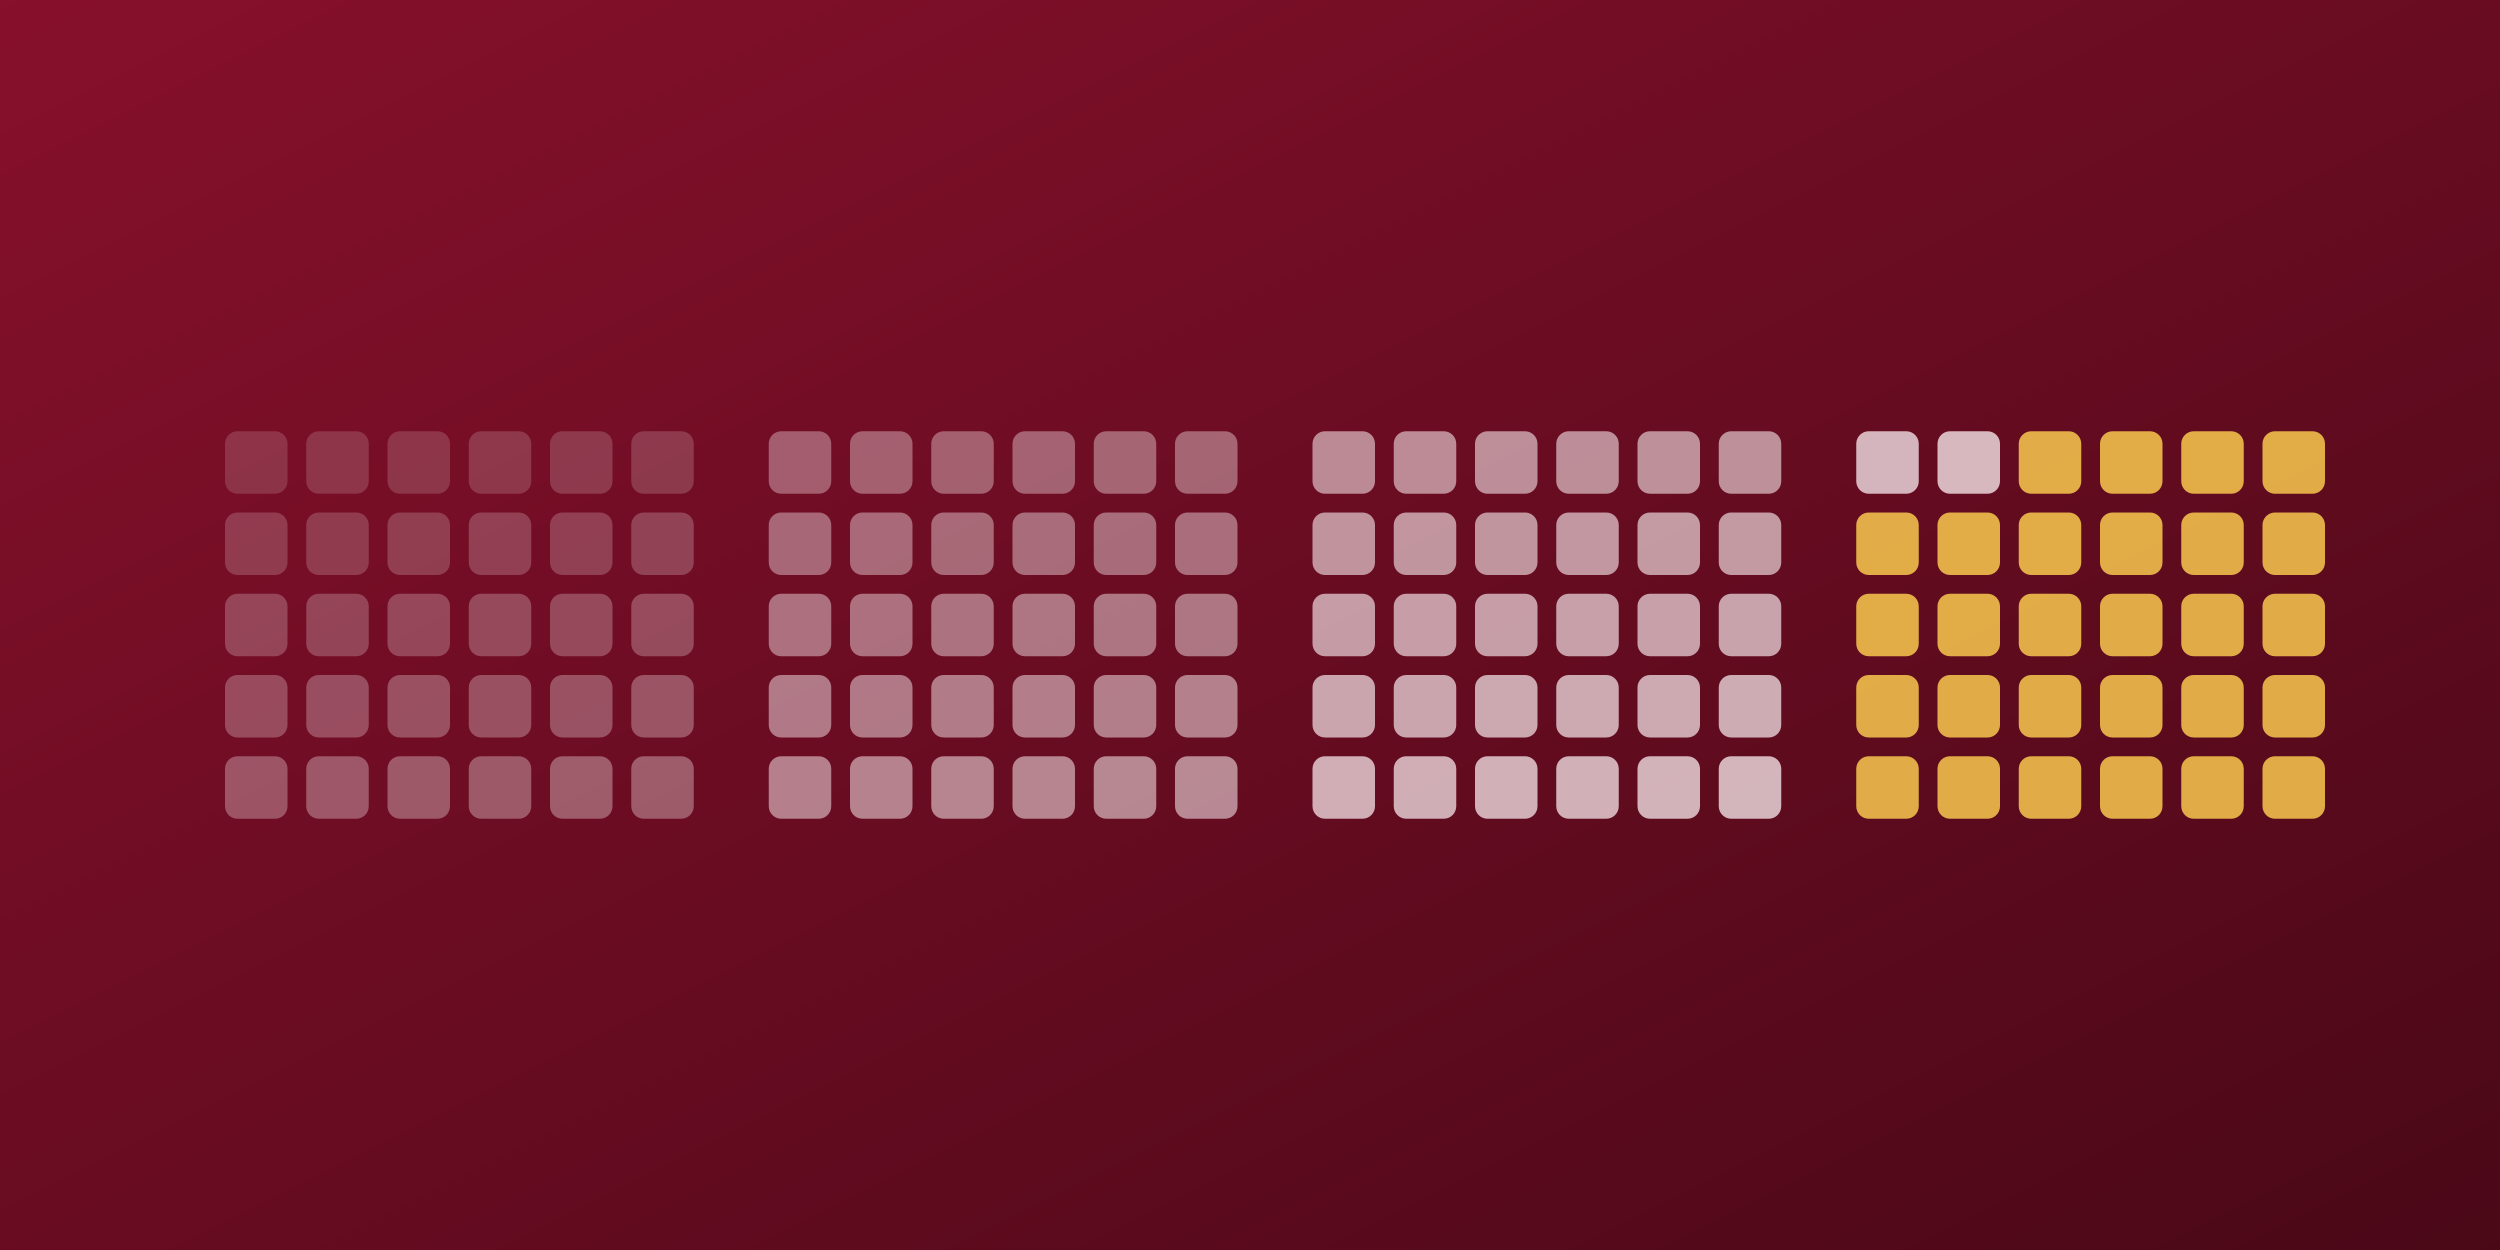
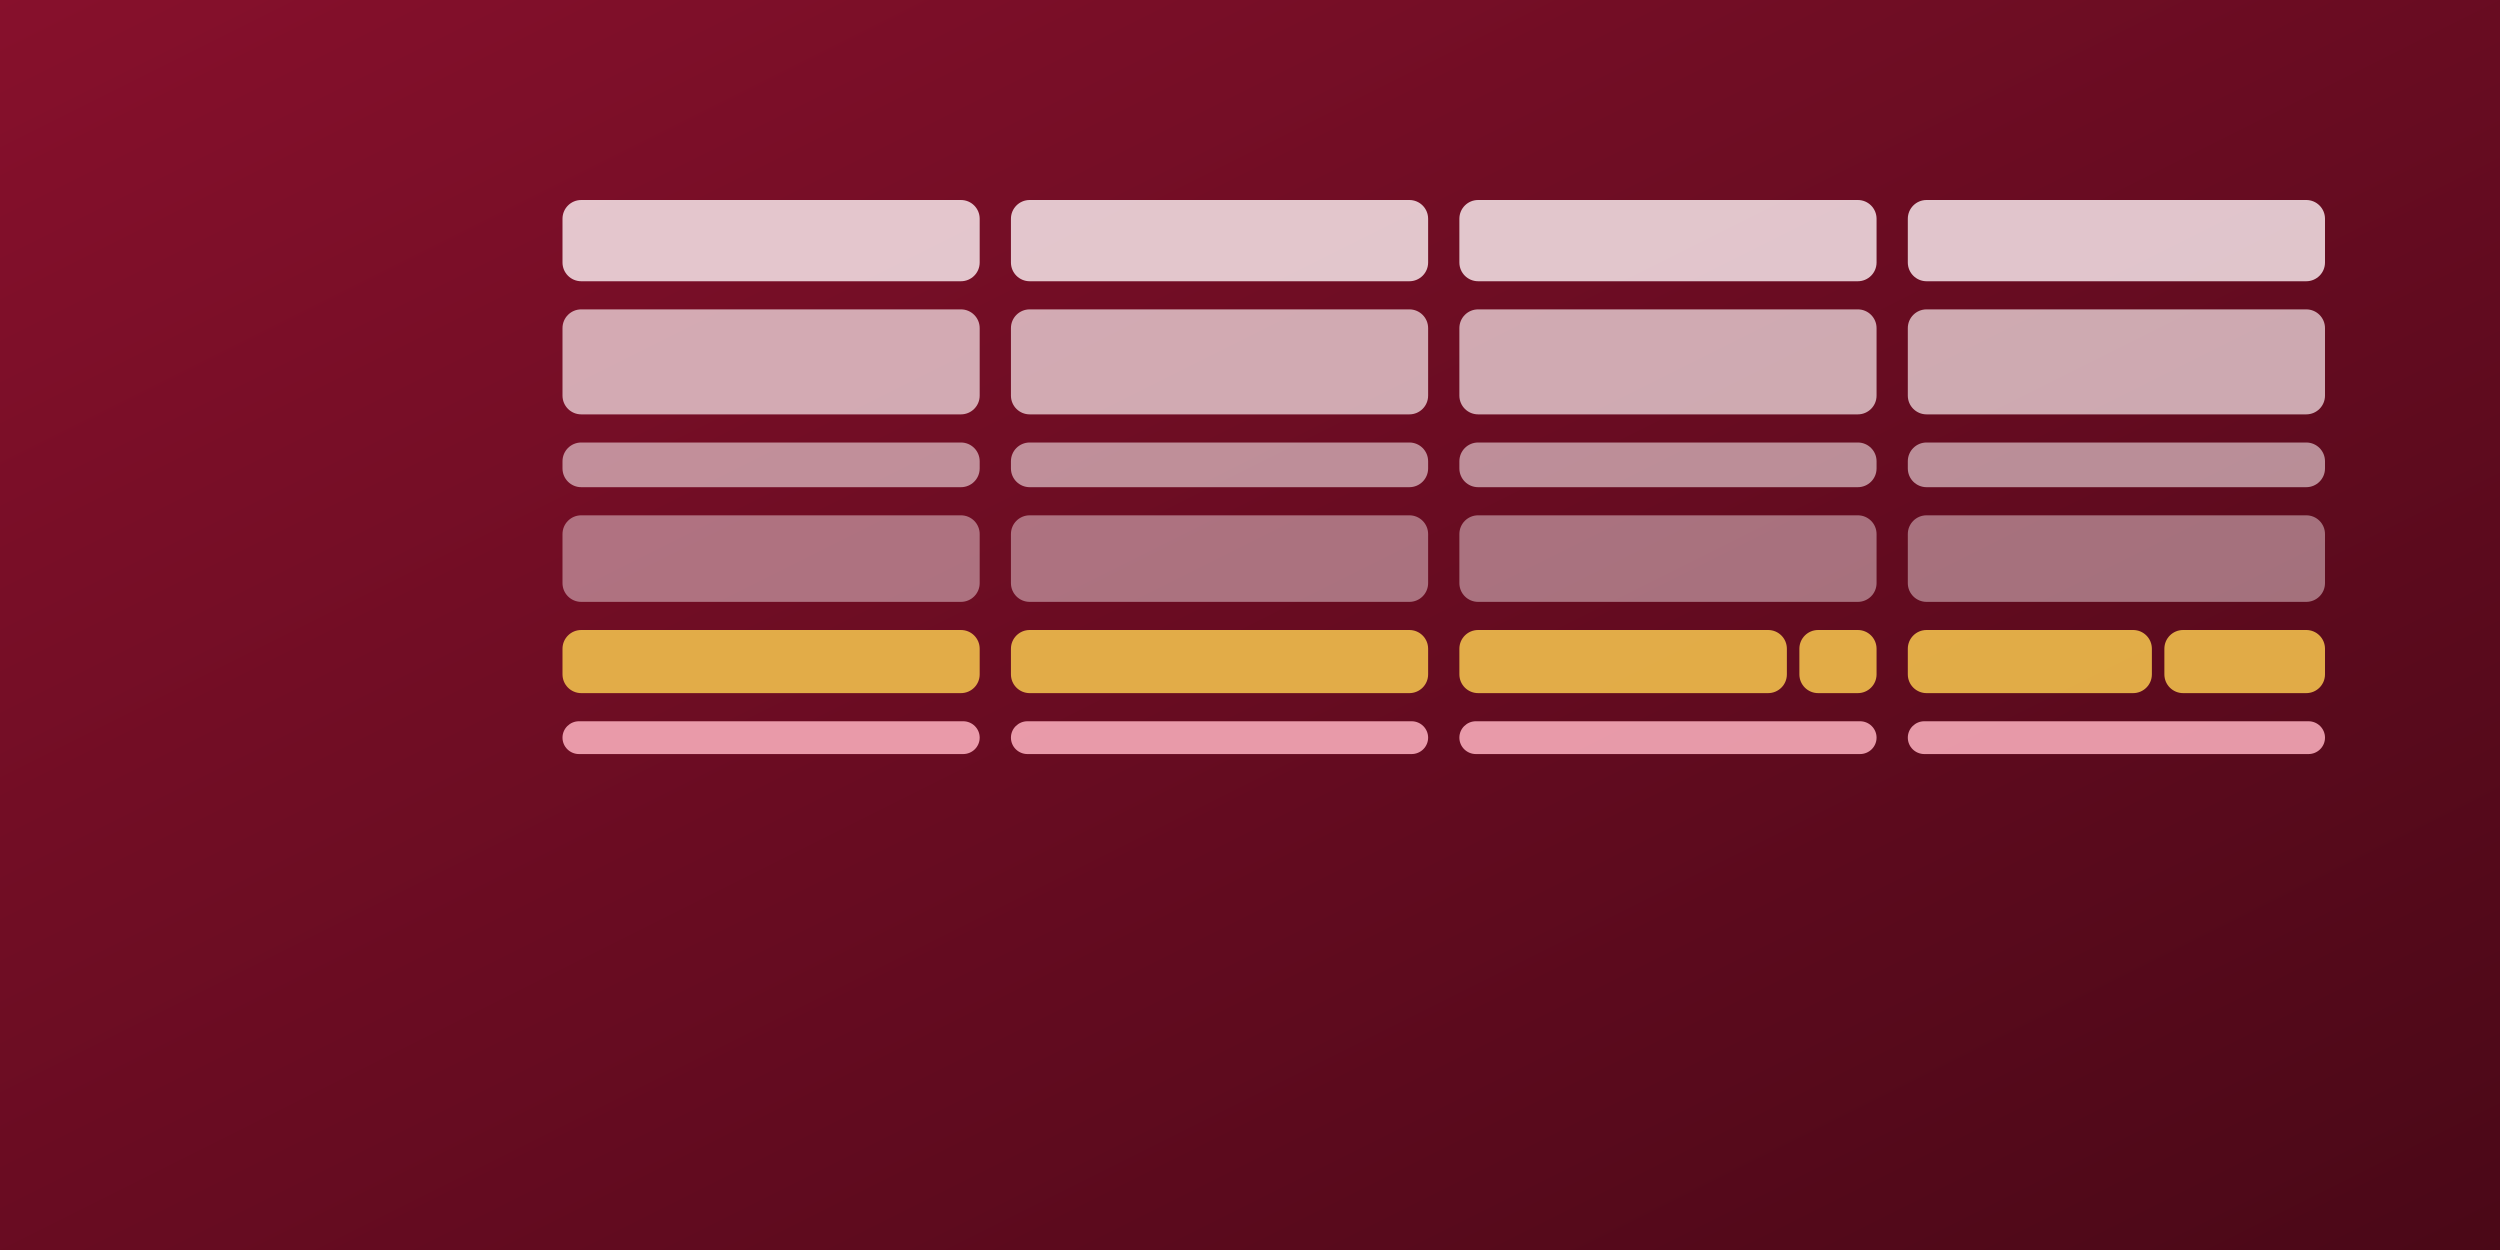
<svg xmlns="http://www.w3.org/2000/svg" viewBox="0 0 800 400" width="800" height="400" role="img">
  <defs>
    <linearGradient id="months" x1="0" y1="0" x2="1" y2="1">
      <stop offset="0" stop-color="#87102C" />
      <stop offset="1" stop-color="#4A0817" />
    </linearGradient>
  </defs>
  <rect width="800" height="400" fill="url(#months)" />
  <g>
-     <rect x="72" y="138" width="20" height="20" rx="4" fill="#FFF4F6" fill-opacity="0.16" />
-     <rect x="98" y="138" width="20" height="20" rx="4" fill="#FFF4F6" fill-opacity="0.17" />
-     <rect x="124" y="138" width="20" height="20" rx="4" fill="#FFF4F6" fill-opacity="0.17" />
-     <rect x="150" y="138" width="20" height="20" rx="4" fill="#FFF4F6" fill-opacity="0.18" />
-     <rect x="176" y="138" width="20" height="20" rx="4" fill="#FFF4F6" fill-opacity="0.19" />
-     <rect x="202" y="138" width="20" height="20" rx="4" fill="#FFF4F6" fill-opacity="0.19" />
-     <rect x="72" y="164" width="20" height="20" rx="4" fill="#FFF4F6" fill-opacity="0.20" />
-     <rect x="98" y="164" width="20" height="20" rx="4" fill="#FFF4F6" fill-opacity="0.20" />
-     <rect x="124" y="164" width="20" height="20" rx="4" fill="#FFF4F6" fill-opacity="0.21" />
-     <rect x="150" y="164" width="20" height="20" rx="4" fill="#FFF4F6" fill-opacity="0.22" />
-     <rect x="176" y="164" width="20" height="20" rx="4" fill="#FFF4F6" fill-opacity="0.22" />
-     <rect x="202" y="164" width="20" height="20" rx="4" fill="#FFF4F6" fill-opacity="0.23" />
-     <rect x="72" y="190" width="20" height="20" rx="4" fill="#FFF4F6" fill-opacity="0.24" />
-     <rect x="98" y="190" width="20" height="20" rx="4" fill="#FFF4F6" fill-opacity="0.24" />
-     <rect x="124" y="190" width="20" height="20" rx="4" fill="#FFF4F6" fill-opacity="0.25" />
-     <rect x="150" y="190" width="20" height="20" rx="4" fill="#FFF4F6" fill-opacity="0.26" />
-     <rect x="176" y="190" width="20" height="20" rx="4" fill="#FFF4F6" fill-opacity="0.26" />
-     <rect x="202" y="190" width="20" height="20" rx="4" fill="#FFF4F6" fill-opacity="0.27" />
-     <rect x="72" y="216" width="20" height="20" rx="4" fill="#FFF4F6" fill-opacity="0.27" />
-     <rect x="98" y="216" width="20" height="20" rx="4" fill="#FFF4F6" fill-opacity="0.28" />
-     <rect x="124" y="216" width="20" height="20" rx="4" fill="#FFF4F6" fill-opacity="0.29" />
-     <rect x="150" y="216" width="20" height="20" rx="4" fill="#FFF4F6" fill-opacity="0.29" />
-     <rect x="176" y="216" width="20" height="20" rx="4" fill="#FFF4F6" fill-opacity="0.30" />
-     <rect x="202" y="216" width="20" height="20" rx="4" fill="#FFF4F6" fill-opacity="0.31" />
-     <rect x="72" y="242" width="20" height="20" rx="4" fill="#FFF4F6" fill-opacity="0.31" />
-     <rect x="98" y="242" width="20" height="20" rx="4" fill="#FFF4F6" fill-opacity="0.32" />
-     <rect x="124" y="242" width="20" height="20" rx="4" fill="#FFF4F6" fill-opacity="0.33" />
-     <rect x="150" y="242" width="20" height="20" rx="4" fill="#FFF4F6" fill-opacity="0.33" />
-     <rect x="176" y="242" width="20" height="20" rx="4" fill="#FFF4F6" fill-opacity="0.34" />
-     <rect x="202" y="242" width="20" height="20" rx="4" fill="#FFF4F6" fill-opacity="0.34" />
-     <rect x="246" y="138" width="20" height="20" rx="4" fill="#FFF4F6" fill-opacity="0.35" />
-     <rect x="272" y="138" width="20" height="20" rx="4" fill="#FFF4F6" fill-opacity="0.36" />
-     <rect x="298" y="138" width="20" height="20" rx="4" fill="#FFF4F6" fill-opacity="0.36" />
-     <rect x="324" y="138" width="20" height="20" rx="4" fill="#FFF4F6" fill-opacity="0.37" />
-     <rect x="350" y="138" width="20" height="20" rx="4" fill="#FFF4F6" fill-opacity="0.38" />
-     <rect x="376" y="138" width="20" height="20" rx="4" fill="#FFF4F6" fill-opacity="0.38" />
-     <rect x="246" y="164" width="20" height="20" rx="4" fill="#FFF4F6" fill-opacity="0.39" />
-     <rect x="272" y="164" width="20" height="20" rx="4" fill="#FFF4F6" fill-opacity="0.40" />
-     <rect x="298" y="164" width="20" height="20" rx="4" fill="#FFF4F6" fill-opacity="0.40" />
-     <rect x="324" y="164" width="20" height="20" rx="4" fill="#FFF4F6" fill-opacity="0.41" />
-     <rect x="350" y="164" width="20" height="20" rx="4" fill="#FFF4F6" fill-opacity="0.41" />
-     <rect x="376" y="164" width="20" height="20" rx="4" fill="#FFF4F6" fill-opacity="0.42" />
-     <rect x="246" y="190" width="20" height="20" rx="4" fill="#FFF4F6" fill-opacity="0.43" />
-     <rect x="272" y="190" width="20" height="20" rx="4" fill="#FFF4F6" fill-opacity="0.43" />
-     <rect x="298" y="190" width="20" height="20" rx="4" fill="#FFF4F6" fill-opacity="0.44" />
-     <rect x="324" y="190" width="20" height="20" rx="4" fill="#FFF4F6" fill-opacity="0.45" />
-     <rect x="350" y="190" width="20" height="20" rx="4" fill="#FFF4F6" fill-opacity="0.45" />
-     <rect x="376" y="190" width="20" height="20" rx="4" fill="#FFF4F6" fill-opacity="0.46" />
-     <rect x="246" y="216" width="20" height="20" rx="4" fill="#FFF4F6" fill-opacity="0.47" />
-     <rect x="272" y="216" width="20" height="20" rx="4" fill="#FFF4F6" fill-opacity="0.47" />
-     <rect x="298" y="216" width="20" height="20" rx="4" fill="#FFF4F6" fill-opacity="0.48" />
-     <rect x="324" y="216" width="20" height="20" rx="4" fill="#FFF4F6" fill-opacity="0.49" />
-     <rect x="350" y="216" width="20" height="20" rx="4" fill="#FFF4F6" fill-opacity="0.49" />
-     <rect x="376" y="216" width="20" height="20" rx="4" fill="#FFF4F6" fill-opacity="0.50" />
-     <rect x="246" y="242" width="20" height="20" rx="4" fill="#FFF4F6" fill-opacity="0.50" />
-     <rect x="272" y="242" width="20" height="20" rx="4" fill="#FFF4F6" fill-opacity="0.51" />
-     <rect x="298" y="242" width="20" height="20" rx="4" fill="#FFF4F6" fill-opacity="0.52" />
-     <rect x="324" y="242" width="20" height="20" rx="4" fill="#FFF4F6" fill-opacity="0.52" />
-     <rect x="350" y="242" width="20" height="20" rx="4" fill="#FFF4F6" fill-opacity="0.53" />
-     <rect x="376" y="242" width="20" height="20" rx="4" fill="#FFF4F6" fill-opacity="0.54" />
-     <rect x="420" y="138" width="20" height="20" rx="4" fill="#FFF4F6" fill-opacity="0.54" />
-     <rect x="446" y="138" width="20" height="20" rx="4" fill="#FFF4F6" fill-opacity="0.55" />
-     <rect x="472" y="138" width="20" height="20" rx="4" fill="#FFF4F6" fill-opacity="0.56" />
-     <rect x="498" y="138" width="20" height="20" rx="4" fill="#FFF4F6" fill-opacity="0.56" />
-     <rect x="524" y="138" width="20" height="20" rx="4" fill="#FFF4F6" fill-opacity="0.57" />
-     <rect x="550" y="138" width="20" height="20" rx="4" fill="#FFF4F6" fill-opacity="0.57" />
-     <rect x="420" y="164" width="20" height="20" rx="4" fill="#FFF4F6" fill-opacity="0.58" />
-     <rect x="446" y="164" width="20" height="20" rx="4" fill="#FFF4F6" fill-opacity="0.59" />
-     <rect x="472" y="164" width="20" height="20" rx="4" fill="#FFF4F6" fill-opacity="0.59" />
-     <rect x="498" y="164" width="20" height="20" rx="4" fill="#FFF4F6" fill-opacity="0.60" />
-     <rect x="524" y="164" width="20" height="20" rx="4" fill="#FFF4F6" fill-opacity="0.61" />
-     <rect x="550" y="164" width="20" height="20" rx="4" fill="#FFF4F6" fill-opacity="0.61" />
-     <rect x="420" y="190" width="20" height="20" rx="4" fill="#FFF4F6" fill-opacity="0.62" />
-     <rect x="446" y="190" width="20" height="20" rx="4" fill="#FFF4F6" fill-opacity="0.63" />
-     <rect x="472" y="190" width="20" height="20" rx="4" fill="#FFF4F6" fill-opacity="0.63" />
-     <rect x="498" y="190" width="20" height="20" rx="4" fill="#FFF4F6" fill-opacity="0.64" />
-     <rect x="524" y="190" width="20" height="20" rx="4" fill="#FFF4F6" fill-opacity="0.64" />
-     <rect x="550" y="190" width="20" height="20" rx="4" fill="#FFF4F6" fill-opacity="0.65" />
-     <rect x="420" y="216" width="20" height="20" rx="4" fill="#FFF4F6" fill-opacity="0.66" />
-     <rect x="446" y="216" width="20" height="20" rx="4" fill="#FFF4F6" fill-opacity="0.66" />
-     <rect x="472" y="216" width="20" height="20" rx="4" fill="#FFF4F6" fill-opacity="0.67" />
-     <rect x="498" y="216" width="20" height="20" rx="4" fill="#FFF4F6" fill-opacity="0.68" />
-     <rect x="524" y="216" width="20" height="20" rx="4" fill="#FFF4F6" fill-opacity="0.68" />
-     <rect x="550" y="216" width="20" height="20" rx="4" fill="#FFF4F6" fill-opacity="0.69" />
-     <rect x="420" y="242" width="20" height="20" rx="4" fill="#FFF4F6" fill-opacity="0.70" />
-     <rect x="446" y="242" width="20" height="20" rx="4" fill="#FFF4F6" fill-opacity="0.70" />
-     <rect x="472" y="242" width="20" height="20" rx="4" fill="#FFF4F6" fill-opacity="0.71" />
-     <rect x="498" y="242" width="20" height="20" rx="4" fill="#FFF4F6" fill-opacity="0.71" />
-     <rect x="524" y="242" width="20" height="20" rx="4" fill="#FFF4F6" fill-opacity="0.72" />
-     <rect x="550" y="242" width="20" height="20" rx="4" fill="#FFF4F6" fill-opacity="0.73" />
-     <rect x="594" y="138" width="20" height="20" rx="4" fill="#FFF4F6" fill-opacity="0.73" />
-     <rect x="620" y="138" width="20" height="20" rx="4" fill="#FFF4F6" fill-opacity="0.74" />
-     <rect x="646" y="138" width="20" height="20" rx="4" fill="#E8B44A" fill-opacity="0.95" />
-     <rect x="672" y="138" width="20" height="20" rx="4" fill="#E8B44A" fill-opacity="0.95" />
-     <rect x="698" y="138" width="20" height="20" rx="4" fill="#E8B44A" fill-opacity="0.95" />
-     <rect x="724" y="138" width="20" height="20" rx="4" fill="#E8B44A" fill-opacity="0.95" />
-     <rect x="594" y="164" width="20" height="20" rx="4" fill="#E8B44A" fill-opacity="0.95" />
-     <rect x="620" y="164" width="20" height="20" rx="4" fill="#E8B44A" fill-opacity="0.95" />
-     <rect x="646" y="164" width="20" height="20" rx="4" fill="#E8B44A" fill-opacity="0.95" />
-     <rect x="672" y="164" width="20" height="20" rx="4" fill="#E8B44A" fill-opacity="0.95" />
-     <rect x="698" y="164" width="20" height="20" rx="4" fill="#E8B44A" fill-opacity="0.95" />
-     <rect x="724" y="164" width="20" height="20" rx="4" fill="#E8B44A" fill-opacity="0.95" />
-     <rect x="594" y="190" width="20" height="20" rx="4" fill="#E8B44A" fill-opacity="0.95" />
-     <rect x="620" y="190" width="20" height="20" rx="4" fill="#E8B44A" fill-opacity="0.95" />
-     <rect x="646" y="190" width="20" height="20" rx="4" fill="#E8B44A" fill-opacity="0.95" />
-     <rect x="672" y="190" width="20" height="20" rx="4" fill="#E8B44A" fill-opacity="0.95" />
-     <rect x="698" y="190" width="20" height="20" rx="4" fill="#E8B44A" fill-opacity="0.95" />
-     <rect x="724" y="190" width="20" height="20" rx="4" fill="#E8B44A" fill-opacity="0.95" />
-     <rect x="594" y="216" width="20" height="20" rx="4" fill="#E8B44A" fill-opacity="0.95" />
-     <rect x="620" y="216" width="20" height="20" rx="4" fill="#E8B44A" fill-opacity="0.95" />
-     <rect x="646" y="216" width="20" height="20" rx="4" fill="#E8B44A" fill-opacity="0.95" />
-     <rect x="672" y="216" width="20" height="20" rx="4" fill="#E8B44A" fill-opacity="0.95" />
-     <rect x="698" y="216" width="20" height="20" rx="4" fill="#E8B44A" fill-opacity="0.95" />
-     <rect x="724" y="216" width="20" height="20" rx="4" fill="#E8B44A" fill-opacity="0.95" />
-     <rect x="594" y="242" width="20" height="20" rx="4" fill="#E8B44A" fill-opacity="0.95" />
-     <rect x="620" y="242" width="20" height="20" rx="4" fill="#E8B44A" fill-opacity="0.95" />
-     <rect x="646" y="242" width="20" height="20" rx="4" fill="#E8B44A" fill-opacity="0.95" />
-     <rect x="672" y="242" width="20" height="20" rx="4" fill="#E8B44A" fill-opacity="0.95" />
-     <rect x="698" y="242" width="20" height="20" rx="4" fill="#E8B44A" fill-opacity="0.95" />
-     <rect x="724" y="242" width="20" height="20" rx="4" fill="#E8B44A" fill-opacity="0.95" />
+     <rect x="180.0" y="64.0" width="133.5" height="26.0" rx="6.0" fill="#FFF4F6" fill-opacity="0.8" />
+     <rect x="323.5" y="64.0" width="133.5" height="26.0" rx="6.0" fill="#FFF4F6" fill-opacity="0.8" />
+     <rect x="467.0" y="64.0" width="133.5" height="26.0" rx="6.0" fill="#FFF4F6" fill-opacity="0.8" />
+     <rect x="610.5" y="64.0" width="133.5" height="26.0" rx="6.0" fill="#FFF4F6" fill-opacity="0.8" />
+     <rect x="180.0" y="99.0" width="133.5" height="33.6" rx="6.0" fill="#FFF4F6" fill-opacity="0.68" />
+     <rect x="323.5" y="99.0" width="133.5" height="33.6" rx="6.0" fill="#FFF4F6" fill-opacity="0.68" />
+     <rect x="467.0" y="99.0" width="133.5" height="33.6" rx="6.0" fill="#FFF4F6" fill-opacity="0.68" />
+     <rect x="610.5" y="99.0" width="133.5" height="33.6" rx="6.0" fill="#FFF4F6" fill-opacity="0.68" />
+     <rect x="180.0" y="141.6" width="133.5" height="14.3" rx="6.0" fill="#FFF4F6" fill-opacity="0.56" />
+     <rect x="323.5" y="141.6" width="133.5" height="14.3" rx="6.0" fill="#FFF4F6" fill-opacity="0.56" />
+     <rect x="467.0" y="141.6" width="133.5" height="14.3" rx="6.0" fill="#FFF4F6" fill-opacity="0.56" />
+     <rect x="610.5" y="141.6" width="133.5" height="14.3" rx="6.0" fill="#FFF4F6" fill-opacity="0.56" />
+     <rect x="180.0" y="164.9" width="133.5" height="27.7" rx="6.0" fill="#FFF4F6" fill-opacity="0.44" />
+     <rect x="323.5" y="164.9" width="133.5" height="27.7" rx="6.0" fill="#FFF4F6" fill-opacity="0.44" />
+     <rect x="467.0" y="164.9" width="133.5" height="27.7" rx="6.0" fill="#FFF4F6" fill-opacity="0.44" />
+     <rect x="610.5" y="164.9" width="133.5" height="27.7" rx="6.0" fill="#FFF4F6" fill-opacity="0.44" />
+     <rect x="180.0" y="201.6" width="133.5" height="20.2" rx="6.0" fill="#E8B44A" fill-opacity="0.95" />
+     <rect x="323.5" y="201.6" width="133.5" height="20.2" rx="6.0" fill="#E8B44A" fill-opacity="0.95" />
+     <rect x="467.0" y="201.6" width="104.8" height="20.2" rx="6.0" fill="#E8B44A" fill-opacity="0.95" />
+     <rect x="575.8" y="201.6" width="24.7" height="20.2" rx="6.0" fill="#E8B44A" fill-opacity="0.95" />
+     <rect x="610.5" y="201.6" width="78.1" height="20.2" rx="6.0" fill="#E8B44A" fill-opacity="0.95" />
+     <rect x="692.6" y="201.6" width="51.4" height="20.2" rx="6.0" fill="#E8B44A" fill-opacity="0.95" />
+     <rect x="180.0" y="230.8" width="133.5" height="10.5" rx="5.3" fill="#FFB3C1" fill-opacity="0.85" />
+     <rect x="323.5" y="230.8" width="133.5" height="10.5" rx="5.3" fill="#FFB3C1" fill-opacity="0.85" />
+     <rect x="467.0" y="230.8" width="133.5" height="10.5" rx="5.3" fill="#FFB3C1" fill-opacity="0.85" />
+     <rect x="610.5" y="230.8" width="133.5" height="10.5" rx="5.3" fill="#FFB3C1" fill-opacity="0.85" />
  </g>
</svg>
